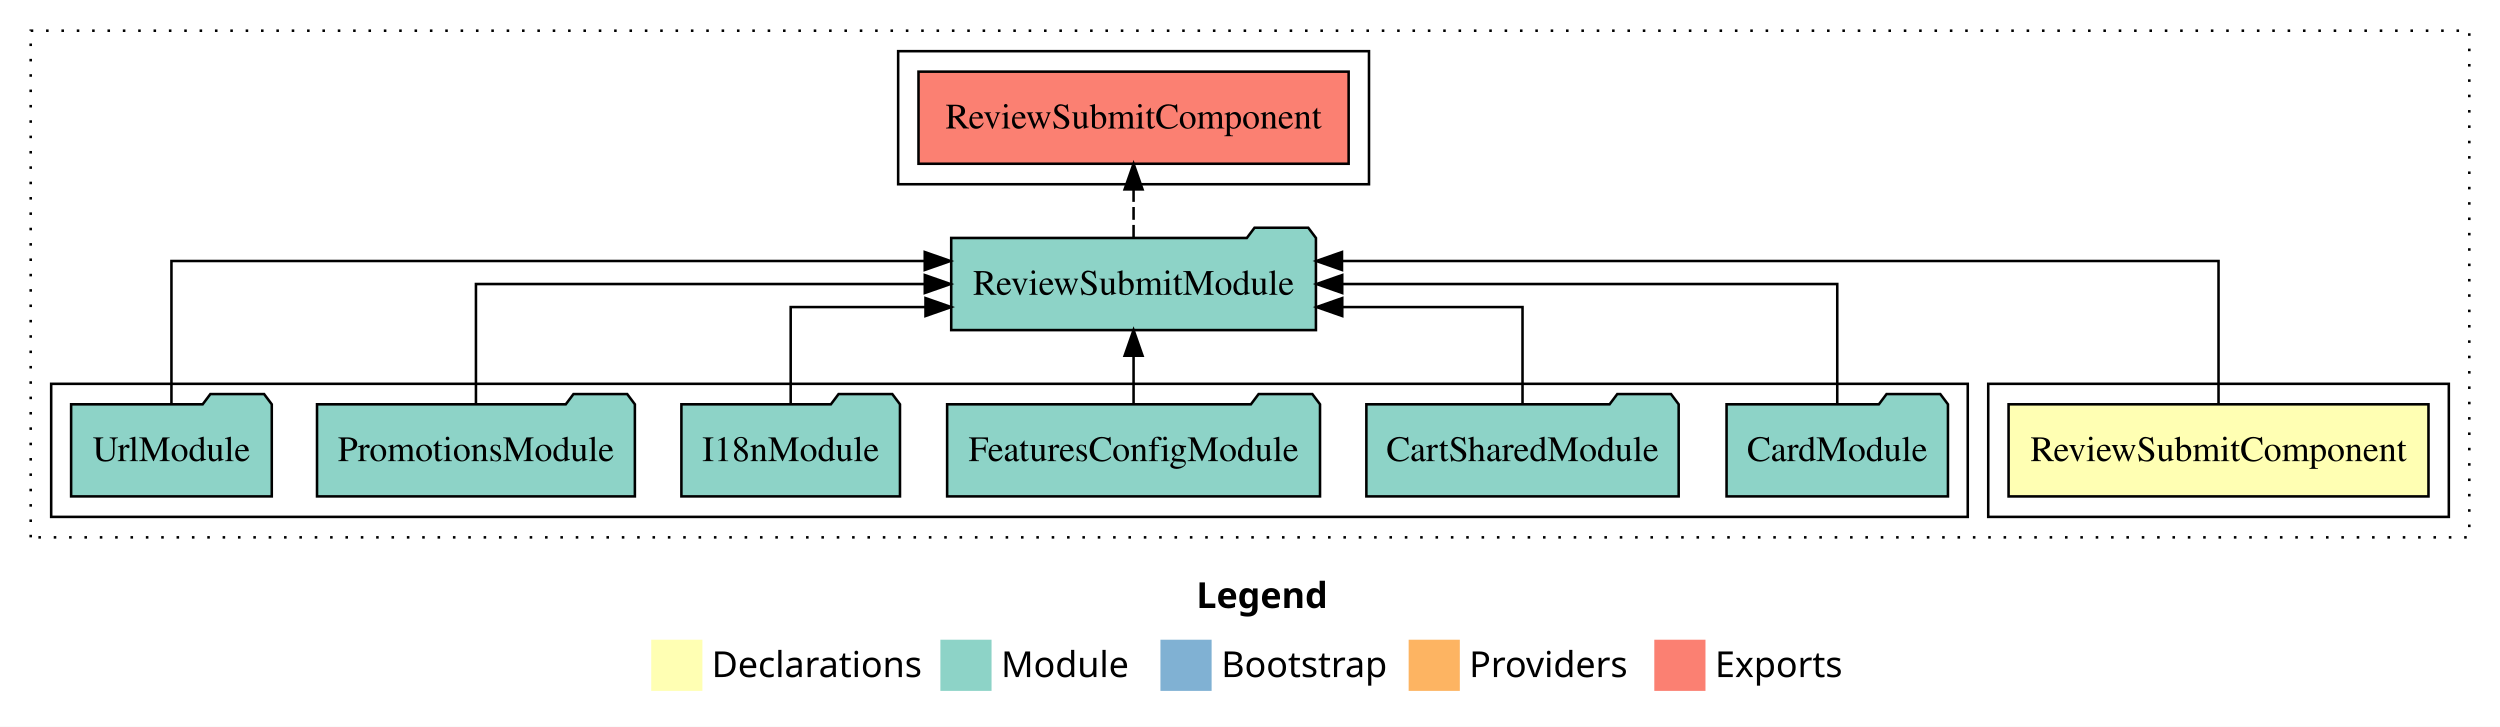
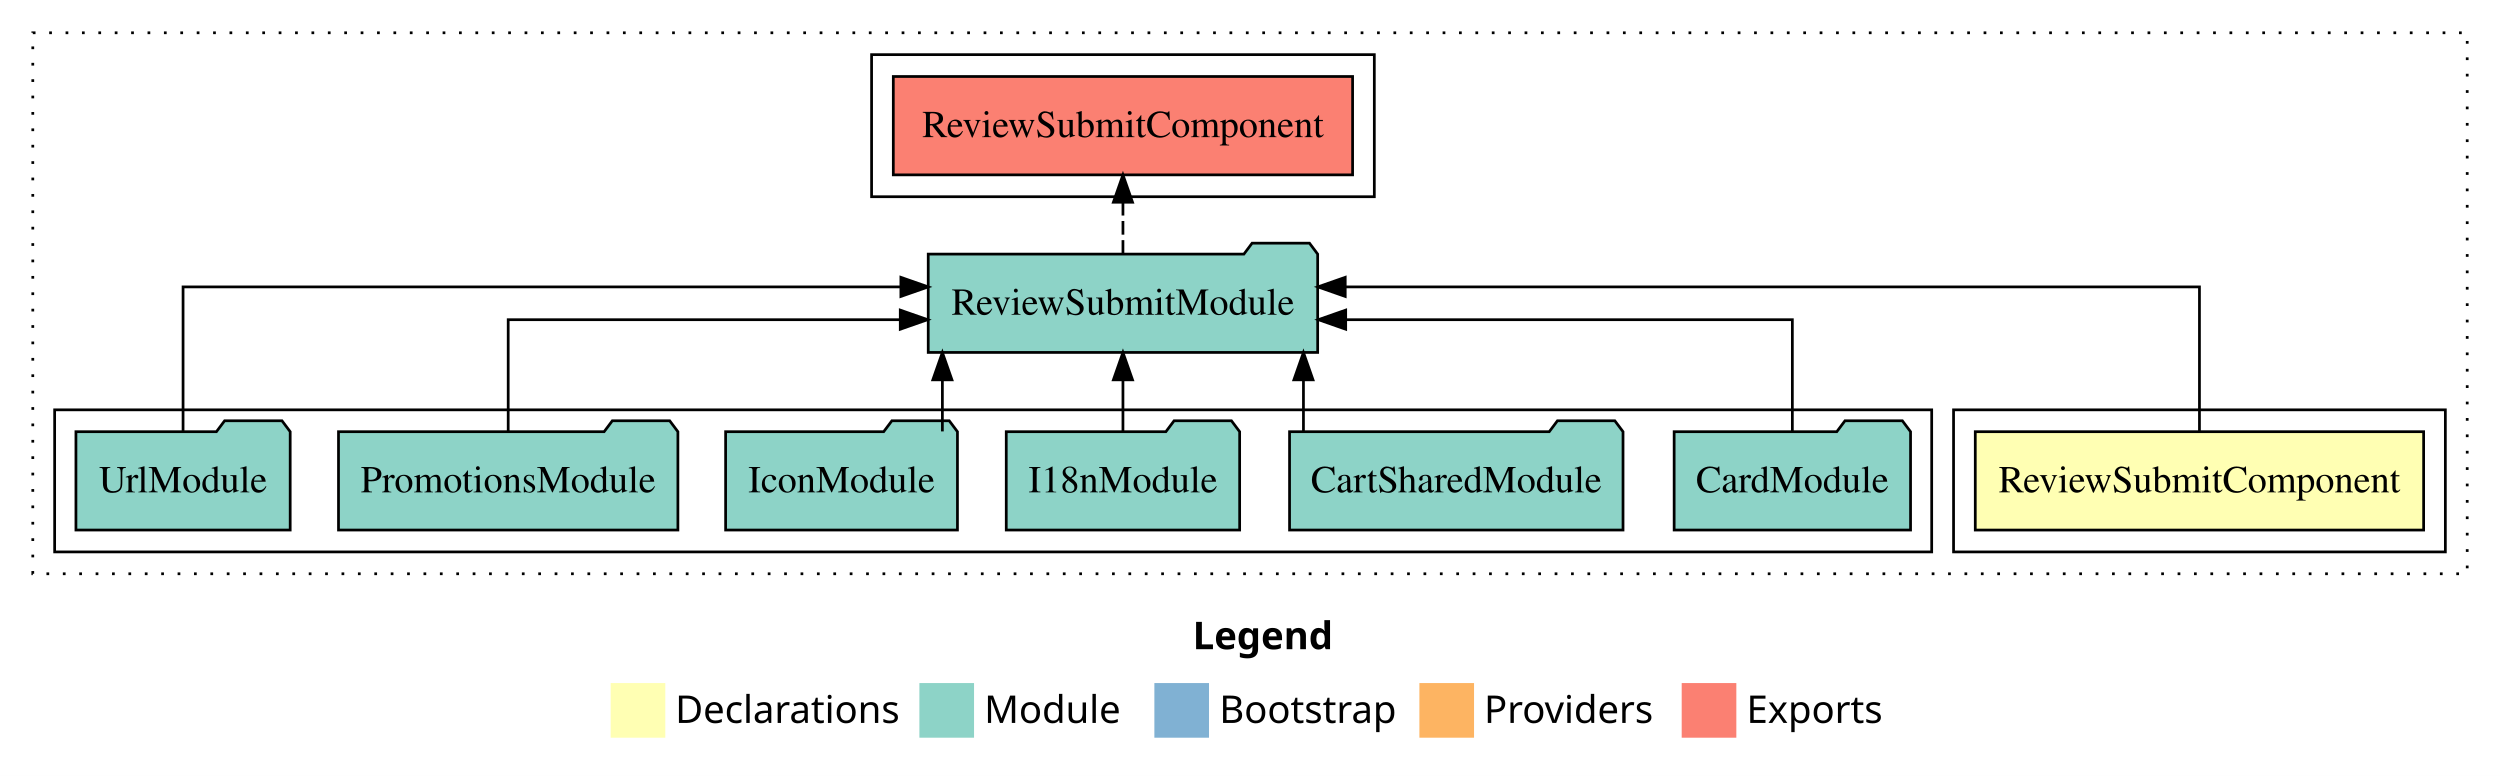
- <svg xmlns="http://www.w3.org/2000/svg" width="977pt" height="284pt" viewBox="0.00 0.00 977.00 284.00">
+ <svg xmlns="http://www.w3.org/2000/svg" width="915pt" height="284pt" viewBox="0.00 0.00 915.00 284.00">
  <g id="graph0" class="graph" transform="scale(1 1) rotate(0) translate(4 280)">
-     <polygon fill="#ffffff" stroke="transparent" points="-4,4 -4,-280 973,-280 973,4 -4,4" />
-     <text text-anchor="start" x="463.509" y="-42.4" font-family="sans-serif" font-weight="bold" font-size="14.00" fill="#000000">Legend</text>
-     <polygon fill="#ffffb3" stroke="transparent" points="250.5,-10 250.5,-30 270.5,-30 270.5,-10 250.5,-10" />
-     <text text-anchor="start" x="274.129" y="-15.4" font-family="sans-serif" font-size="14.00" fill="#000000">  Declarations</text>
-     <polygon fill="#8dd3c7" stroke="transparent" points="363.5,-10 363.5,-30 383.5,-30 383.5,-10 363.5,-10" />
-     <text text-anchor="start" x="387.225" y="-15.4" font-family="sans-serif" font-size="14.00" fill="#000000">  Module</text>
-     <polygon fill="#80b1d3" stroke="transparent" points="449.5,-10 449.5,-30 469.5,-30 469.5,-10 449.5,-10" />
-     <text text-anchor="start" x="473.281" y="-15.4" font-family="sans-serif" font-size="14.00" fill="#000000">  Bootstrap</text>
-     <polygon fill="#fdb462" stroke="transparent" points="546.5,-10 546.5,-30 566.5,-30 566.5,-10 546.5,-10" />
-     <text text-anchor="start" x="570.173" y="-15.4" font-family="sans-serif" font-size="14.00" fill="#000000">  Providers</text>
-     <polygon fill="#fb8072" stroke="transparent" points="642.5,-10 642.5,-30 662.5,-30 662.5,-10 642.5,-10" />
-     <text text-anchor="start" x="666.226" y="-15.4" font-family="sans-serif" font-size="14.00" fill="#000000">  Exports</text>
+     <polygon fill="#ffffff" stroke="transparent" points="-4,4 -4,-280 911,-280 911,4 -4,4" />
+     <text text-anchor="start" x="432.509" y="-42.4" font-family="sans-serif" font-weight="bold" font-size="14.00" fill="#000000">Legend</text>
+     <polygon fill="#ffffb3" stroke="transparent" points="219.5,-10 219.5,-30 239.5,-30 239.5,-10 219.5,-10" />
+     <text text-anchor="start" x="243.129" y="-15.4" font-family="sans-serif" font-size="14.00" fill="#000000">  Declarations</text>
+     <polygon fill="#8dd3c7" stroke="transparent" points="332.5,-10 332.5,-30 352.5,-30 352.5,-10 332.5,-10" />
+     <text text-anchor="start" x="356.225" y="-15.4" font-family="sans-serif" font-size="14.00" fill="#000000">  Module</text>
+     <polygon fill="#80b1d3" stroke="transparent" points="418.5,-10 418.5,-30 438.5,-30 438.5,-10 418.5,-10" />
+     <text text-anchor="start" x="442.281" y="-15.4" font-family="sans-serif" font-size="14.00" fill="#000000">  Bootstrap</text>
+     <polygon fill="#fdb462" stroke="transparent" points="515.5,-10 515.5,-30 535.5,-30 535.5,-10 515.5,-10" />
+     <text text-anchor="start" x="539.173" y="-15.4" font-family="sans-serif" font-size="14.00" fill="#000000">  Providers</text>
+     <polygon fill="#fb8072" stroke="transparent" points="611.5,-10 611.5,-30 631.5,-30 631.5,-10 611.5,-10" />
+     <text text-anchor="start" x="635.226" y="-15.4" font-family="sans-serif" font-size="14.00" fill="#000000">  Exports</text>
    <g id="clust1" class="cluster">
-       <polygon fill="none" stroke="#000000" stroke-dasharray="1,5" points="8,-70 8,-268 961,-268 961,-70 8,-70" />
+       <polygon fill="none" stroke="#000000" stroke-dasharray="1,5" points="8,-70 8,-268 899,-268 899,-70 8,-70" />
    </g>
    <g id="clust2" class="cluster">
-       <polygon fill="none" stroke="#000000" points="773,-78 773,-130 953,-130 953,-78 773,-78" />
+       <polygon fill="none" stroke="#000000" points="711,-78 711,-130 891,-130 891,-78 711,-78" />
    </g>
    <g id="clust4" class="cluster">
-       <polygon fill="none" stroke="#000000" points="16,-78 16,-130 765,-130 765,-78 16,-78" />
+       <polygon fill="none" stroke="#000000" points="16,-78 16,-130 703,-130 703,-78 16,-78" />
    </g>
    <g id="clust5" class="cluster">
-       <polygon fill="none" stroke="#000000" points="347,-208 347,-260 531,-260 531,-208 347,-208" />
+       <polygon fill="none" stroke="#000000" points="315,-208 315,-260 499,-260 499,-208 315,-208" />
    </g>
    <g id="node1" class="node">
-       <polygon fill="#ffffb3" stroke="#000000" points="945.05,-122 780.95,-122 780.95,-86 945.05,-86 945.05,-122" />
-       <text text-anchor="middle" x="863" y="-99.8" font-family="Times,serif" font-size="14.00" fill="#000000">ReviewSubmitComponent</text>
+       <polygon fill="#ffffb3" stroke="#000000" points="883.05,-122 718.95,-122 718.95,-86 883.05,-86 883.05,-122" />
+       <text text-anchor="middle" x="801" y="-99.8" font-family="Times,serif" font-size="14.00" fill="#000000">ReviewSubmitComponent</text>
    </g>
    <g id="node2" class="node">
-       <polygon fill="#8dd3c7" stroke="#000000" points="510.267,-187 507.267,-191 486.267,-191 483.267,-187 367.733,-187 367.733,-151 510.267,-151 510.267,-187" />
-       <text text-anchor="middle" x="439" y="-164.8" font-family="Times,serif" font-size="14.00" fill="#000000">ReviewSubmitModule</text>
+       <polygon fill="#8dd3c7" stroke="#000000" points="478.267,-187 475.267,-191 454.267,-191 451.267,-187 335.733,-187 335.733,-151 478.267,-151 478.267,-187" />
+       <text text-anchor="middle" x="407" y="-164.8" font-family="Times,serif" font-size="14.00" fill="#000000">ReviewSubmitModule</text>
    </g>
    <g id="edge1" class="edge">
-       <path fill="none" stroke="#000000" d="M863,-122.292C863,-144.206 863,-178 863,-178 863,-178 520.446,-178 520.446,-178" />
-       <polygon fill="#000000" stroke="#000000" points="520.446,-174.5 510.446,-178 520.446,-181.5 520.446,-174.5" />
+       <path fill="none" stroke="#000000" d="M801,-122.284C801,-143.321 801,-175 801,-175 801,-175 488.35,-175 488.35,-175" />
+       <polygon fill="#000000" stroke="#000000" points="488.351,-171.5 478.35,-175 488.35,-178.5 488.351,-171.5" />
    </g>
    <g id="node9" class="node">
-       <polygon fill="#fb8072" stroke="#000000" points="523.05,-252 354.95,-252 354.95,-216 523.05,-216 523.05,-252" />
-       <text text-anchor="middle" x="439" y="-229.8" font-family="Times,serif" font-size="14.00" fill="#000000">ReviewSubmitComponent </text>
+       <polygon fill="#fb8072" stroke="#000000" points="491.05,-252 322.95,-252 322.95,-216 491.05,-216 491.05,-252" />
+       <text text-anchor="middle" x="407" y="-229.8" font-family="Times,serif" font-size="14.00" fill="#000000">ReviewSubmitComponent </text>
    </g>
    <g id="edge8" class="edge">
-       <path fill="none" stroke="#000000" stroke-dasharray="5,2" d="M439,-187.106C439,-187.106 439,-205.991 439,-205.991" />
-       <polygon fill="#000000" stroke="#000000" points="435.5,-205.991 439,-215.991 442.5,-205.991 435.5,-205.991" />
+       <path fill="none" stroke="#000000" stroke-dasharray="5,2" d="M407,-187.106C407,-187.106 407,-205.991 407,-205.991" />
+       <polygon fill="#000000" stroke="#000000" points="403.5,-205.991 407,-215.991 410.5,-205.991 403.5,-205.991" />
    </g>
    <g id="node3" class="node">
-       <polygon fill="#8dd3c7" stroke="#000000" points="757.262,-122 754.262,-126 733.262,-126 730.262,-122 670.738,-122 670.738,-86 757.262,-86 757.262,-122" />
-       <text text-anchor="middle" x="714" y="-99.8" font-family="Times,serif" font-size="14.00" fill="#000000">CardModule</text>
+       <polygon fill="#8dd3c7" stroke="#000000" points="695.262,-122 692.262,-126 671.262,-126 668.262,-122 608.738,-122 608.738,-86 695.262,-86 695.262,-122" />
+       <text text-anchor="middle" x="652" y="-99.8" font-family="Times,serif" font-size="14.00" fill="#000000">CardModule</text>
    </g>
    <g id="edge2" class="edge">
-       <path fill="none" stroke="#000000" d="M714,-122.106C714,-141.339 714,-169 714,-169 714,-169 520.535,-169 520.535,-169" />
-       <polygon fill="#000000" stroke="#000000" points="520.535,-165.5 510.535,-169 520.535,-172.5 520.535,-165.5" />
+       <path fill="none" stroke="#000000" d="M652,-122.022C652,-139.373 652,-163 652,-163 652,-163 488.523,-163 488.523,-163" />
+       <polygon fill="#000000" stroke="#000000" points="488.523,-159.5 478.523,-163 488.523,-166.5 488.523,-159.5" />
    </g>
    <g id="node4" class="node">
-       <polygon fill="#8dd3c7" stroke="#000000" points="652.025,-122 649.025,-126 628.025,-126 625.025,-122 529.975,-122 529.975,-86 652.025,-86 652.025,-122" />
-       <text text-anchor="middle" x="591" y="-99.8" font-family="Times,serif" font-size="14.00" fill="#000000">CartSharedModule</text>
+       <polygon fill="#8dd3c7" stroke="#000000" points="590.025,-122 587.025,-126 566.025,-126 563.025,-122 467.974,-122 467.974,-86 590.025,-86 590.025,-122" />
+       <text text-anchor="middle" x="529" y="-99.8" font-family="Times,serif" font-size="14.00" fill="#000000">CartSharedModule</text>
    </g>
    <g id="edge3" class="edge">
-       <path fill="none" stroke="#000000" d="M591,-122.027C591,-138.398 591,-160 591,-160 591,-160 520.549,-160 520.549,-160" />
-       <polygon fill="#000000" stroke="#000000" points="520.549,-156.5 510.549,-160 520.549,-163.5 520.549,-156.5" />
+       <path fill="none" stroke="#000000" d="M473.061,-122.106C473.061,-122.106 473.061,-140.991 473.061,-140.991" />
+       <polygon fill="#000000" stroke="#000000" points="469.561,-140.991 473.061,-150.991 476.561,-140.991 469.561,-140.991" />
    </g>
    <g id="node5" class="node">
-       <polygon fill="#8dd3c7" stroke="#000000" points="511.86,-122 508.86,-126 487.86,-126 484.86,-122 366.14,-122 366.14,-86 511.86,-86 511.86,-122" />
-       <text text-anchor="middle" x="439" y="-99.8" font-family="Times,serif" font-size="14.00" fill="#000000">FeaturesConfigModule</text>
+       <polygon fill="#8dd3c7" stroke="#000000" points="449.711,-122 446.711,-126 425.711,-126 422.711,-122 364.289,-122 364.289,-86 449.711,-86 449.711,-122" />
+       <text text-anchor="middle" x="407" y="-99.8" font-family="Times,serif" font-size="14.00" fill="#000000">I18nModule</text>
    </g>
    <g id="edge4" class="edge">
-       <path fill="none" stroke="#000000" d="M439,-122.106C439,-122.106 439,-140.991 439,-140.991" />
-       <polygon fill="#000000" stroke="#000000" points="435.5,-140.991 439,-150.991 442.5,-140.991 435.5,-140.991" />
+       <path fill="none" stroke="#000000" d="M407,-122.106C407,-122.106 407,-140.991 407,-140.991" />
+       <polygon fill="#000000" stroke="#000000" points="403.5,-140.991 407,-150.991 410.5,-140.991 403.5,-140.991" />
    </g>
    <g id="node6" class="node">
-       <polygon fill="#8dd3c7" stroke="#000000" points="347.711,-122 344.711,-126 323.711,-126 320.711,-122 262.289,-122 262.289,-86 347.711,-86 347.711,-122" />
-       <text text-anchor="middle" x="305" y="-99.8" font-family="Times,serif" font-size="14.00" fill="#000000">I18nModule</text>
+       <polygon fill="#8dd3c7" stroke="#000000" points="346.426,-122 343.426,-126 322.426,-126 319.426,-122 261.574,-122 261.574,-86 346.426,-86 346.426,-122" />
+       <text text-anchor="middle" x="304" y="-99.8" font-family="Times,serif" font-size="14.00" fill="#000000">IconModule</text>
    </g>
    <g id="edge5" class="edge">
-       <path fill="none" stroke="#000000" d="M305,-122.027C305,-138.398 305,-160 305,-160 305,-160 357.684,-160 357.684,-160" />
-       <polygon fill="#000000" stroke="#000000" points="357.684,-163.5 367.684,-160 357.684,-156.5 357.684,-163.5" />
+       <path fill="none" stroke="#000000" d="M340.914,-122.106C340.914,-122.106 340.914,-140.991 340.914,-140.991" />
+       <polygon fill="#000000" stroke="#000000" points="337.414,-140.991 340.914,-150.991 344.414,-140.991 337.414,-140.991" />
    </g>
    <g id="node7" class="node">
      <polygon fill="#8dd3c7" stroke="#000000" points="244.109,-122 241.109,-126 220.109,-126 217.109,-122 119.891,-122 119.891,-86 244.109,-86 244.109,-122" />
      <text text-anchor="middle" x="182" y="-99.8" font-family="Times,serif" font-size="14.00" fill="#000000">PromotionsModule</text>
    </g>
    <g id="edge6" class="edge">
-       <path fill="none" stroke="#000000" d="M182,-122.106C182,-141.339 182,-169 182,-169 182,-169 357.411,-169 357.411,-169" />
-       <polygon fill="#000000" stroke="#000000" points="357.411,-172.5 367.411,-169 357.411,-165.5 357.411,-172.5" />
+       <path fill="none" stroke="#000000" d="M182,-122.022C182,-139.373 182,-163 182,-163 182,-163 325.499,-163 325.499,-163" />
+       <polygon fill="#000000" stroke="#000000" points="325.5,-166.5 335.499,-163 325.499,-159.5 325.5,-166.5" />
    </g>
    <g id="node8" class="node">
      <polygon fill="#8dd3c7" stroke="#000000" points="102.208,-122 99.208,-126 78.208,-126 75.208,-122 23.792,-122 23.792,-86 102.208,-86 102.208,-122" />
      <text text-anchor="middle" x="63" y="-99.8" font-family="Times,serif" font-size="14.00" fill="#000000">UrlModule</text>
    </g>
    <g id="edge7" class="edge">
-       <path fill="none" stroke="#000000" d="M63,-122.292C63,-144.206 63,-178 63,-178 63,-178 357.392,-178 357.392,-178" />
-       <polygon fill="#000000" stroke="#000000" points="357.392,-181.5 367.392,-178 357.392,-174.5 357.392,-181.5" />
+       <path fill="none" stroke="#000000" d="M63,-122.284C63,-143.321 63,-175 63,-175 63,-175 325.723,-175 325.723,-175" />
+       <polygon fill="#000000" stroke="#000000" points="325.723,-178.5 335.723,-175 325.723,-171.5 325.723,-178.5" />
    </g>
  </g>
</svg>
